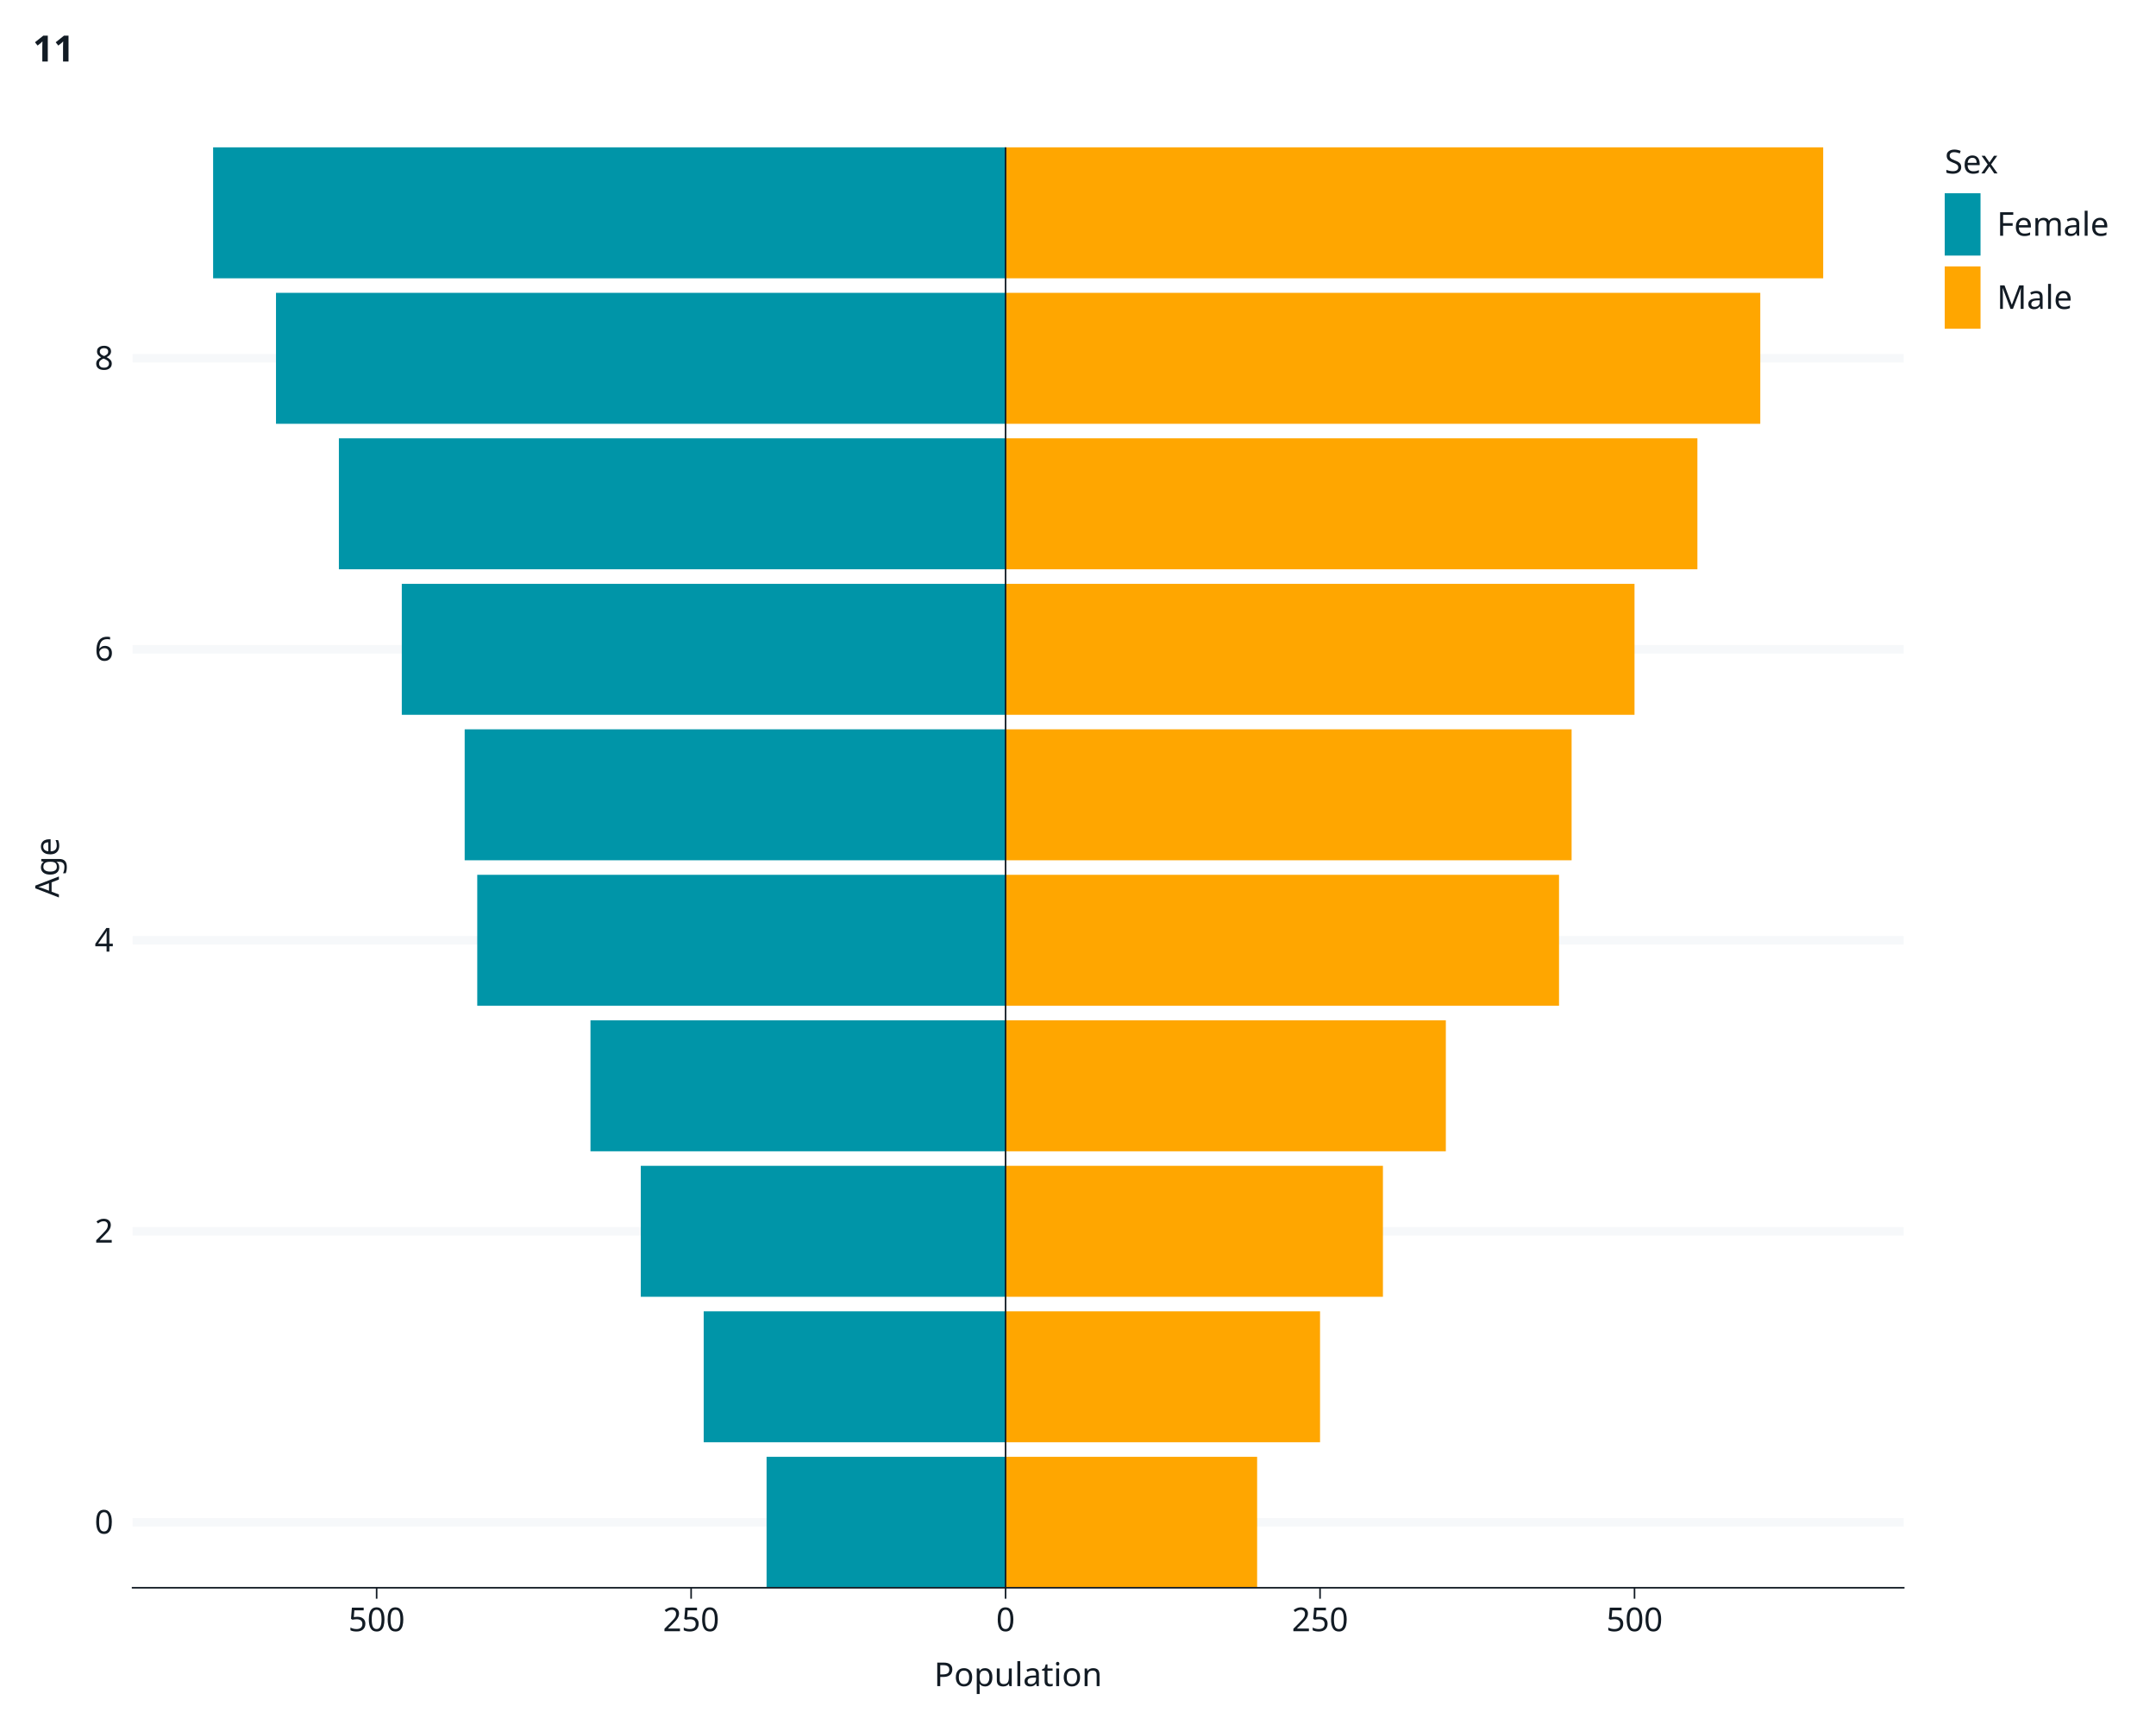
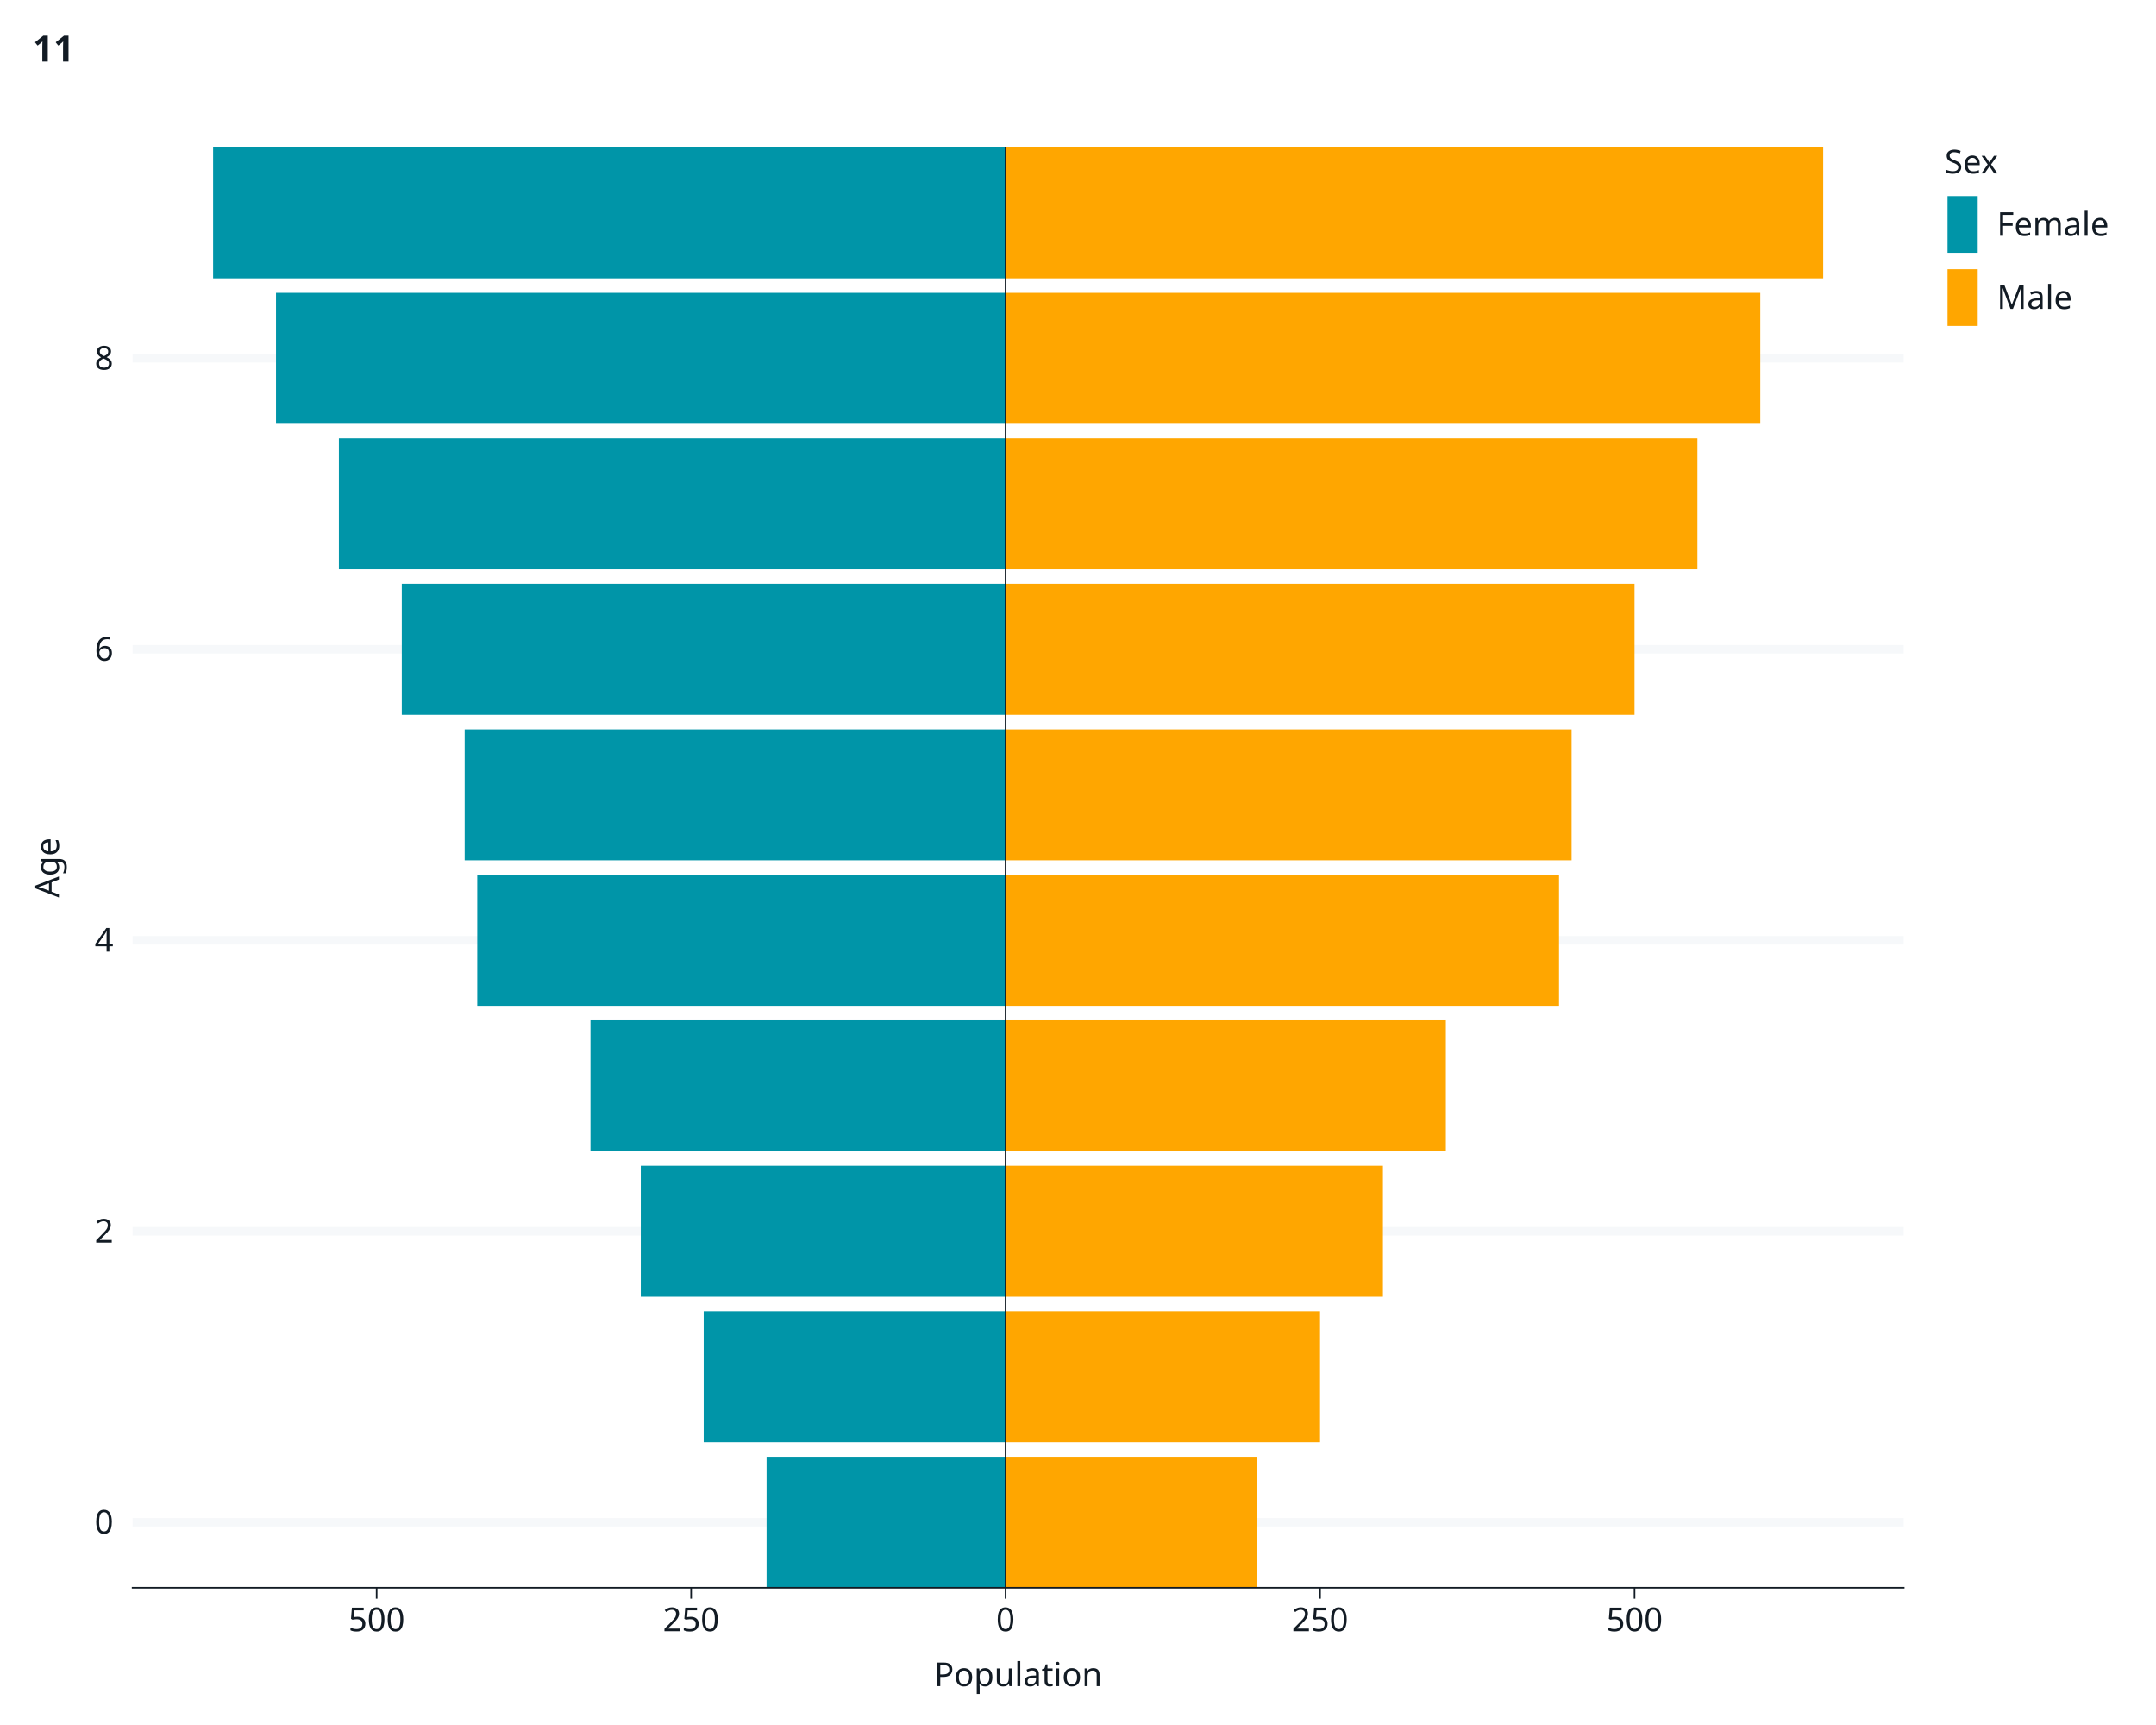
<svg xmlns="http://www.w3.org/2000/svg" class="svglite" data-engine-version="2.0" width="720.00pt" height="576.00pt" viewBox="0 0 720.00 576.00">
  <defs>
    <style type="text/css">
    .svglite line, .svglite polyline, .svglite polygon, .svglite path, .svglite rect, .svglite circle {
      fill: none;
      stroke: #000000;
      stroke-linecap: round;
      stroke-linejoin: round;
      stroke-miterlimit: 10.00;
    }
  </style>
  </defs>
  <rect width="100%" height="100%" style="stroke: none; fill: #FFFFFF;" />
  <defs>
    <clipPath id="cpMC4wMHw3MjAuMDB8MC4wMHw1NzYuMDA=">
      <rect x="0.00" y="0.00" width="720.00" height="576.00" />
    </clipPath>
  </defs>
  <g clip-path="url(#cpMC4wMHw3MjAuMDB8MC4wMHw1NzYuMDA=)">
    <rect x="0.00" y="0.00" width="720.00" height="576.00" style="stroke-width: 1.07; stroke: #FFFFFF; fill: #FFFFFF;" />
    <rect x="44.28" y="49.20" width="591.46" height="480.98" style="stroke-width: 1.07; stroke: #FFFFFF; fill: #FFFFFF;" />
    <polyline points="73.27,530.17 73.27,49.20 " style="stroke-width: 2.84; stroke: none; stroke-linecap: butt;" />
    <polyline points="178.29,530.17 178.29,49.20 " style="stroke-width: 2.84; stroke: none; stroke-linecap: butt;" />
    <polyline points="283.30,530.17 283.30,49.20 " style="stroke-width: 2.84; stroke: none; stroke-linecap: butt;" />
    <polyline points="388.32,530.17 388.32,49.20 " style="stroke-width: 2.84; stroke: none; stroke-linecap: butt;" />
    <polyline points="493.34,530.17 493.34,49.20 " style="stroke-width: 2.84; stroke: none; stroke-linecap: butt;" />
    <polyline points="598.36,530.17 598.36,49.20 " style="stroke-width: 2.84; stroke: none; stroke-linecap: butt;" />
    <polyline points="44.28,508.31 635.75,508.31 " style="stroke-width: 2.84; stroke: #F6F8FA; stroke-linecap: butt;" />
    <polyline points="44.28,411.14 635.75,411.14 " style="stroke-width: 2.84; stroke: #F6F8FA; stroke-linecap: butt;" />
    <polyline points="44.28,313.98 635.75,313.98 " style="stroke-width: 2.84; stroke: #F6F8FA; stroke-linecap: butt;" />
    <polyline points="44.28,216.81 635.75,216.81 " style="stroke-width: 2.84; stroke: #F6F8FA; stroke-linecap: butt;" />
    <polyline points="44.28,119.64 635.75,119.64 " style="stroke-width: 2.84; stroke: #F6F8FA; stroke-linecap: butt;" />
    <polyline points="125.78,530.17 125.78,49.20 " style="stroke-width: 2.84; stroke: none; stroke-linecap: butt;" />
    <polyline points="230.80,530.17 230.80,49.20 " style="stroke-width: 2.84; stroke: none; stroke-linecap: butt;" />
    <polyline points="335.81,530.17 335.81,49.20 " style="stroke-width: 2.84; stroke: none; stroke-linecap: butt;" />
    <polyline points="440.83,530.17 440.83,49.20 " style="stroke-width: 2.84; stroke: none; stroke-linecap: butt;" />
    <polyline points="545.85,530.17 545.85,49.20 " style="stroke-width: 2.84; stroke: none; stroke-linecap: butt;" />
-     <rect x="335.81" y="486.45" width="84.01" height="43.73" style="stroke-width: 0.00; stroke: #FFA600; stroke-linecap: butt; stroke-linejoin: miter; fill: #FFA600;" />
-     <rect x="335.81" y="437.86" width="105.02" height="43.73" style="stroke-width: 0.00; stroke: #FFA600; stroke-linecap: butt; stroke-linejoin: miter; fill: #FFA600;" />
-     <rect x="335.81" y="389.28" width="126.02" height="43.73" style="stroke-width: 0.00; stroke: #FFA600; stroke-linecap: butt; stroke-linejoin: miter; fill: #FFA600;" />
-     <rect x="335.81" y="340.70" width="147.03" height="43.73" style="stroke-width: 0.00; stroke: #FFA600; stroke-linecap: butt; stroke-linejoin: miter; fill: #FFA600;" />
-     <rect x="335.81" y="292.11" width="184.83" height="43.73" style="stroke-width: 0.00; stroke: #FFA600; stroke-linecap: butt; stroke-linejoin: miter; fill: #FFA600;" />
-     <rect x="335.81" y="243.53" width="189.03" height="43.73" style="stroke-width: 0.00; stroke: #FFA600; stroke-linecap: butt; stroke-linejoin: miter; fill: #FFA600;" />
-     <rect x="335.81" y="194.95" width="210.04" height="43.73" style="stroke-width: 0.00; stroke: #FFA600; stroke-linecap: butt; stroke-linejoin: miter; fill: #FFA600;" />
-     <rect x="335.81" y="146.36" width="231.04" height="43.73" style="stroke-width: 0.00; stroke: #FFA600; stroke-linecap: butt; stroke-linejoin: miter; fill: #FFA600;" />
-     <rect x="335.81" y="97.78" width="252.04" height="43.73" style="stroke-width: 0.00; stroke: #FFA600; stroke-linecap: butt; stroke-linejoin: miter; fill: #FFA600;" />
-     <rect x="335.81" y="49.20" width="273.05" height="43.73" style="stroke-width: 0.00; stroke: #FFA600; stroke-linecap: butt; stroke-linejoin: miter; fill: #FFA600;" />
-     <rect x="256.00" y="486.45" width="79.81" height="43.73" style="stroke-width: 0.00; stroke: #0095A8; stroke-linecap: butt; stroke-linejoin: miter; fill: #0095A8;" />
-     <rect x="235.00" y="437.86" width="100.82" height="43.73" style="stroke-width: 0.00; stroke: #0095A8; stroke-linecap: butt; stroke-linejoin: miter; fill: #0095A8;" />
-     <rect x="213.99" y="389.28" width="121.82" height="43.73" style="stroke-width: 0.00; stroke: #0095A8; stroke-linecap: butt; stroke-linejoin: miter; fill: #0095A8;" />
-     <rect x="197.19" y="340.70" width="138.62" height="43.73" style="stroke-width: 0.00; stroke: #0095A8; stroke-linecap: butt; stroke-linejoin: miter; fill: #0095A8;" />
-     <rect x="159.38" y="292.11" width="176.43" height="43.73" style="stroke-width: 0.00; stroke: #0095A8; stroke-linecap: butt; stroke-linejoin: miter; fill: #0095A8;" />
-     <rect x="155.18" y="243.53" width="180.63" height="43.73" style="stroke-width: 0.00; stroke: #0095A8; stroke-linecap: butt; stroke-linejoin: miter; fill: #0095A8;" />
-     <rect x="134.18" y="194.95" width="201.64" height="43.73" style="stroke-width: 0.00; stroke: #0095A8; stroke-linecap: butt; stroke-linejoin: miter; fill: #0095A8;" />
-     <rect x="113.17" y="146.36" width="222.64" height="43.73" style="stroke-width: 0.00; stroke: #0095A8; stroke-linecap: butt; stroke-linejoin: miter; fill: #0095A8;" />
-     <rect x="92.17" y="97.78" width="243.64" height="43.73" style="stroke-width: 0.00; stroke: #0095A8; stroke-linecap: butt; stroke-linejoin: miter; fill: #0095A8;" />
-     <rect x="71.17" y="49.20" width="264.65" height="43.73" style="stroke-width: 0.00; stroke: #0095A8; stroke-linecap: butt; stroke-linejoin: miter; fill: #0095A8;" />
+     <rect x="335.81" y="486.45" width="84.01" height="43.73" style="stroke-width: 1.41; stroke: none; stroke-linecap: butt; stroke-linejoin: miter; fill: #FFA600;" />
+     <rect x="335.81" y="437.86" width="105.02" height="43.73" style="stroke-width: 1.41; stroke: none; stroke-linecap: butt; stroke-linejoin: miter; fill: #FFA600;" />
+     <rect x="335.81" y="389.28" width="126.02" height="43.73" style="stroke-width: 1.41; stroke: none; stroke-linecap: butt; stroke-linejoin: miter; fill: #FFA600;" />
+     <rect x="335.81" y="340.70" width="147.03" height="43.73" style="stroke-width: 1.41; stroke: none; stroke-linecap: butt; stroke-linejoin: miter; fill: #FFA600;" />
+     <rect x="335.81" y="292.11" width="184.83" height="43.73" style="stroke-width: 1.41; stroke: none; stroke-linecap: butt; stroke-linejoin: miter; fill: #FFA600;" />
+     <rect x="335.81" y="243.53" width="189.03" height="43.73" style="stroke-width: 1.41; stroke: none; stroke-linecap: butt; stroke-linejoin: miter; fill: #FFA600;" />
+     <rect x="335.81" y="194.95" width="210.04" height="43.73" style="stroke-width: 1.41; stroke: none; stroke-linecap: butt; stroke-linejoin: miter; fill: #FFA600;" />
+     <rect x="335.81" y="146.36" width="231.04" height="43.73" style="stroke-width: 1.41; stroke: none; stroke-linecap: butt; stroke-linejoin: miter; fill: #FFA600;" />
+     <rect x="335.81" y="97.78" width="252.04" height="43.73" style="stroke-width: 1.41; stroke: none; stroke-linecap: butt; stroke-linejoin: miter; fill: #FFA600;" />
+     <rect x="335.81" y="49.20" width="273.05" height="43.73" style="stroke-width: 1.41; stroke: none; stroke-linecap: butt; stroke-linejoin: miter; fill: #FFA600;" />
+     <rect x="256.00" y="486.45" width="79.81" height="43.73" style="stroke-width: 1.41; stroke: none; stroke-linecap: butt; stroke-linejoin: miter; fill: #0095A8;" />
+     <rect x="235.00" y="437.86" width="100.82" height="43.73" style="stroke-width: 1.41; stroke: none; stroke-linecap: butt; stroke-linejoin: miter; fill: #0095A8;" />
+     <rect x="213.99" y="389.28" width="121.82" height="43.73" style="stroke-width: 1.41; stroke: none; stroke-linecap: butt; stroke-linejoin: miter; fill: #0095A8;" />
+     <rect x="197.19" y="340.70" width="138.62" height="43.73" style="stroke-width: 1.41; stroke: none; stroke-linecap: butt; stroke-linejoin: miter; fill: #0095A8;" />
+     <rect x="159.38" y="292.11" width="176.43" height="43.73" style="stroke-width: 1.41; stroke: none; stroke-linecap: butt; stroke-linejoin: miter; fill: #0095A8;" />
+     <rect x="155.18" y="243.53" width="180.63" height="43.73" style="stroke-width: 1.41; stroke: none; stroke-linecap: butt; stroke-linejoin: miter; fill: #0095A8;" />
+     <rect x="134.18" y="194.95" width="201.64" height="43.73" style="stroke-width: 1.41; stroke: none; stroke-linecap: butt; stroke-linejoin: miter; fill: #0095A8;" />
+     <rect x="113.17" y="146.36" width="222.64" height="43.73" style="stroke-width: 1.41; stroke: none; stroke-linecap: butt; stroke-linejoin: miter; fill: #0095A8;" />
+     <rect x="92.17" y="97.78" width="243.64" height="43.73" style="stroke-width: 1.41; stroke: none; stroke-linecap: butt; stroke-linejoin: miter; fill: #0095A8;" />
+     <rect x="71.17" y="49.20" width="264.65" height="43.73" style="stroke-width: 1.41; stroke: none; stroke-linecap: butt; stroke-linejoin: miter; fill: #0095A8;" />
    <line x1="335.81" y1="530.17" x2="335.81" y2="49.20" style="stroke-width: 0.53; stroke: #121B24; stroke-linecap: butt;" />
    <polyline points="44.28,530.17 44.28,49.20 " style="stroke-width: 0.53; stroke: none; stroke-linecap: square;" />
    <text x="37.89" y="512.10" text-anchor="end" style="font-size: 11.00px; fill: #121B24; font-family: sans;" textLength="6.12px" lengthAdjust="spacingAndGlyphs">0</text>
    <text x="37.89" y="414.93" text-anchor="end" style="font-size: 11.00px; fill: #121B24; font-family: sans;" textLength="6.12px" lengthAdjust="spacingAndGlyphs">2</text>
    <text x="37.89" y="317.76" text-anchor="end" style="font-size: 11.00px; fill: #121B24; font-family: sans;" textLength="6.12px" lengthAdjust="spacingAndGlyphs">4</text>
    <text x="37.89" y="220.59" text-anchor="end" style="font-size: 11.00px; fill: #121B24; font-family: sans;" textLength="6.12px" lengthAdjust="spacingAndGlyphs">6</text>
    <text x="37.89" y="123.43" text-anchor="end" style="font-size: 11.00px; fill: #121B24; font-family: sans;" textLength="6.12px" lengthAdjust="spacingAndGlyphs">8</text>
    <polyline points="40.63,508.31 44.28,508.31 " style="stroke-width: 0.53; stroke: none; stroke-linecap: butt;" />
    <polyline points="40.63,411.14 44.28,411.14 " style="stroke-width: 0.53; stroke: none; stroke-linecap: butt;" />
    <polyline points="40.63,313.98 44.28,313.98 " style="stroke-width: 0.53; stroke: none; stroke-linecap: butt;" />
    <polyline points="40.63,216.81 44.28,216.81 " style="stroke-width: 0.53; stroke: none; stroke-linecap: butt;" />
    <polyline points="40.63,119.64 44.28,119.64 " style="stroke-width: 0.53; stroke: none; stroke-linecap: butt;" />
    <polyline points="44.28,530.17 635.75,530.17 " style="stroke-width: 0.53; stroke: #121B24; stroke-linecap: square;" />
    <polyline points="125.78,533.83 125.78,530.17 " style="stroke-width: 0.53; stroke: #121B24; stroke-linecap: butt;" />
    <polyline points="230.80,533.83 230.80,530.17 " style="stroke-width: 0.53; stroke: #121B24; stroke-linecap: butt;" />
    <polyline points="335.81,533.83 335.81,530.17 " style="stroke-width: 0.53; stroke: #121B24; stroke-linecap: butt;" />
    <polyline points="440.83,533.83 440.83,530.17 " style="stroke-width: 0.53; stroke: #121B24; stroke-linecap: butt;" />
    <polyline points="545.85,533.83 545.85,530.17 " style="stroke-width: 0.53; stroke: #121B24; stroke-linecap: butt;" />
    <text x="125.78" y="544.68" text-anchor="middle" style="font-size: 11.00px; fill: #121B24; font-family: sans;" textLength="18.35px" lengthAdjust="spacingAndGlyphs">500</text>
    <text x="230.80" y="544.68" text-anchor="middle" style="font-size: 11.00px; fill: #121B24; font-family: sans;" textLength="18.35px" lengthAdjust="spacingAndGlyphs">250</text>
    <text x="335.81" y="544.68" text-anchor="middle" style="font-size: 11.00px; fill: #121B24; font-family: sans;" textLength="6.12px" lengthAdjust="spacingAndGlyphs">0</text>
    <text x="440.83" y="544.68" text-anchor="middle" style="font-size: 11.00px; fill: #121B24; font-family: sans;" textLength="18.35px" lengthAdjust="spacingAndGlyphs">250</text>
    <text x="545.85" y="544.68" text-anchor="middle" style="font-size: 11.00px; fill: #121B24; font-family: sans;" textLength="18.35px" lengthAdjust="spacingAndGlyphs">500</text>
    <text x="340.01" y="563.02" text-anchor="middle" style="font-size: 11.00px; fill: #121B24; font-family: sans;" textLength="51.99px" lengthAdjust="spacingAndGlyphs">Population</text>
    <text transform="translate(19.67,289.68) rotate(-90)" text-anchor="middle" style="font-size: 11.00px; fill: #121B24; font-family: sans;" textLength="19.58px" lengthAdjust="spacingAndGlyphs">Age</text>
    <rect x="641.23" y="49.20" width="56.86" height="68.79" style="stroke-width: 1.07; stroke: #FFFFFF; fill: #FFFFFF;" />
    <text x="649.44" y="57.91" style="font-size: 11.00px; fill: #121B24; font-family: sans;" textLength="18.96px" lengthAdjust="spacingAndGlyphs">Sex</text>
    <rect x="649.44" y="64.53" width="11.96" height="20.81" style="stroke-width: 1.07; stroke: #FFFFFF; fill: #FFFFFF;" />
-     <rect x="649.44" y="64.53" width="11.96" height="20.81" style="stroke-width: 0.00; stroke: #0095A8; stroke-linecap: butt; stroke-linejoin: miter; fill: #0095A8;" />
+     <rect x="650.38" y="65.46" width="10.08" height="18.94" style="stroke-width: 1.41; stroke: none; stroke-linecap: butt; stroke-linejoin: miter; fill: #0095A8;" />
    <rect x="649.44" y="88.96" width="11.96" height="20.81" style="stroke-width: 1.07; stroke: #FFFFFF; fill: #FFFFFF;" />
-     <rect x="649.44" y="88.96" width="11.96" height="20.81" style="stroke-width: 0.00; stroke: #FFA600; stroke-linecap: butt; stroke-linejoin: miter; fill: #FFA600;" />
+     <rect x="650.38" y="89.89" width="10.08" height="18.94" style="stroke-width: 1.41; stroke: none; stroke-linecap: butt; stroke-linejoin: miter; fill: #FFA600;" />
    <text x="666.88" y="78.72" style="font-size: 11.00px; fill: #121B24; font-family: sans;" textLength="36.68px" lengthAdjust="spacingAndGlyphs">Female</text>
    <text x="666.88" y="103.15" style="font-size: 11.00px; fill: #121B24; font-family: sans;" textLength="23.85px" lengthAdjust="spacingAndGlyphs">Male</text>
    <text x="10.96" y="20.54" style="font-size: 12.10px; font-weight: bold; fill: #121B24; font-family: sans;" textLength="13.46px" lengthAdjust="spacingAndGlyphs">11</text>
  </g>
</svg>
